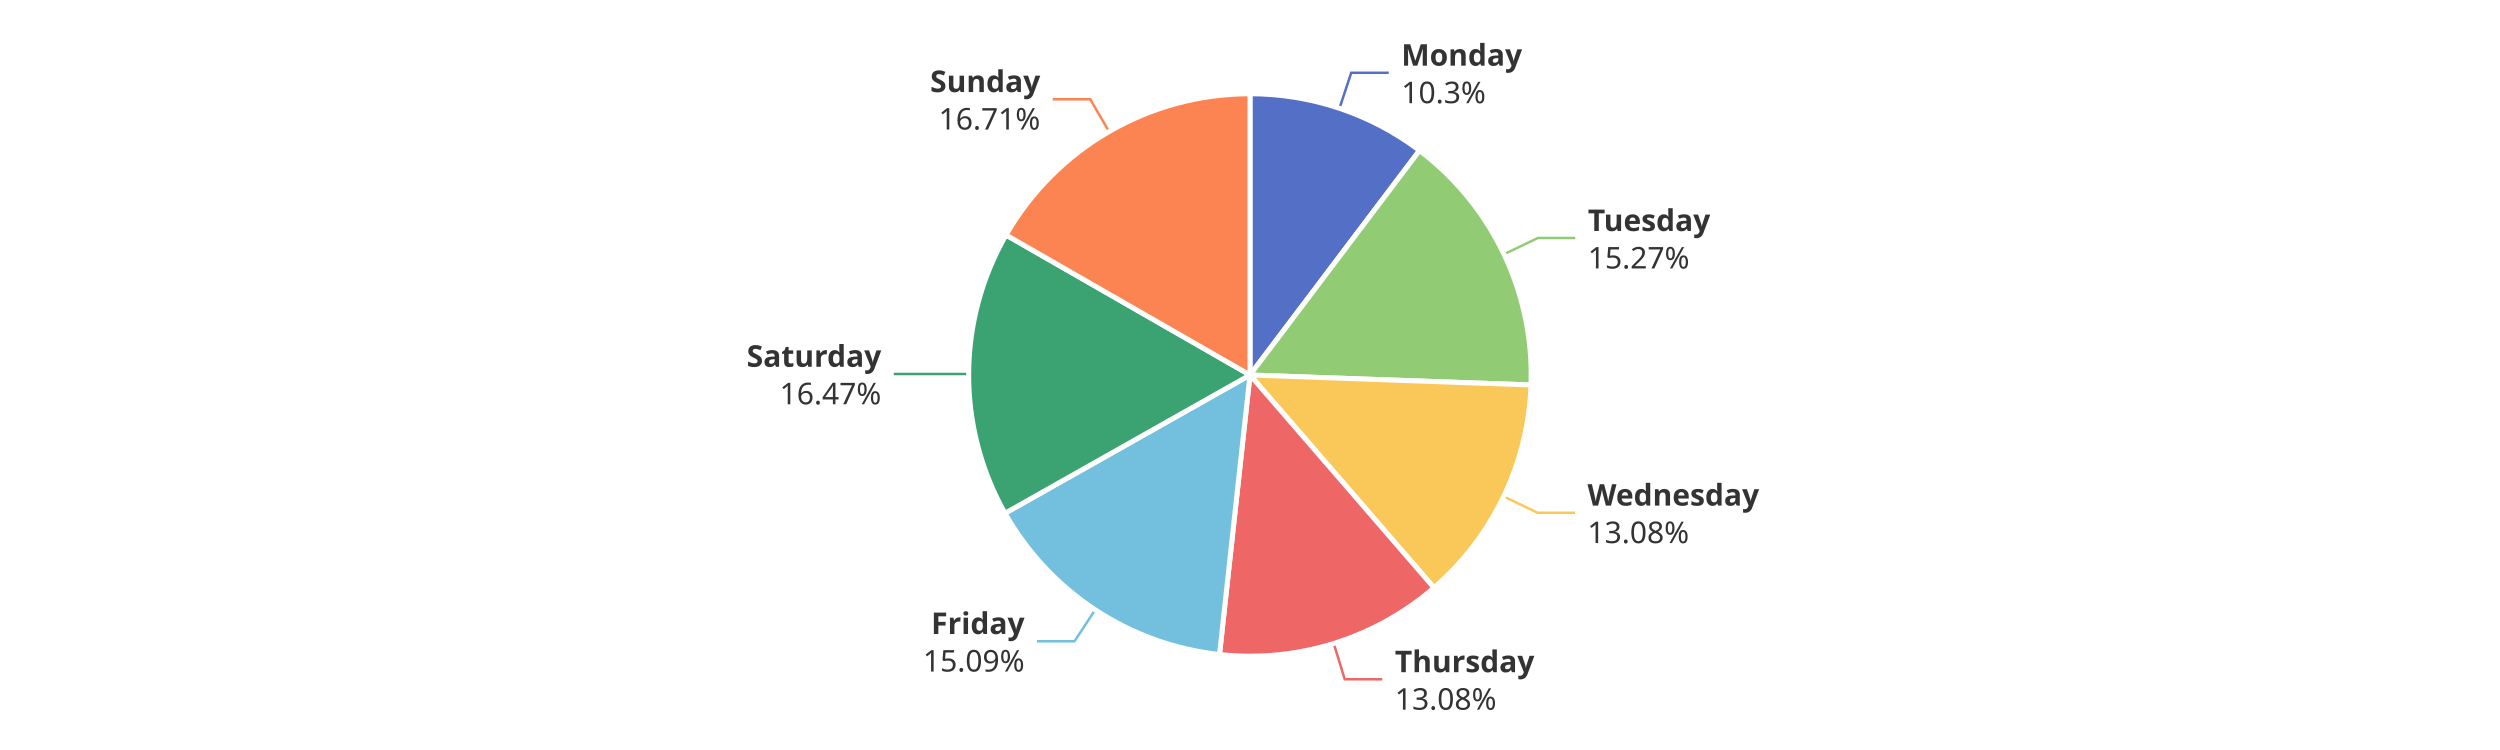
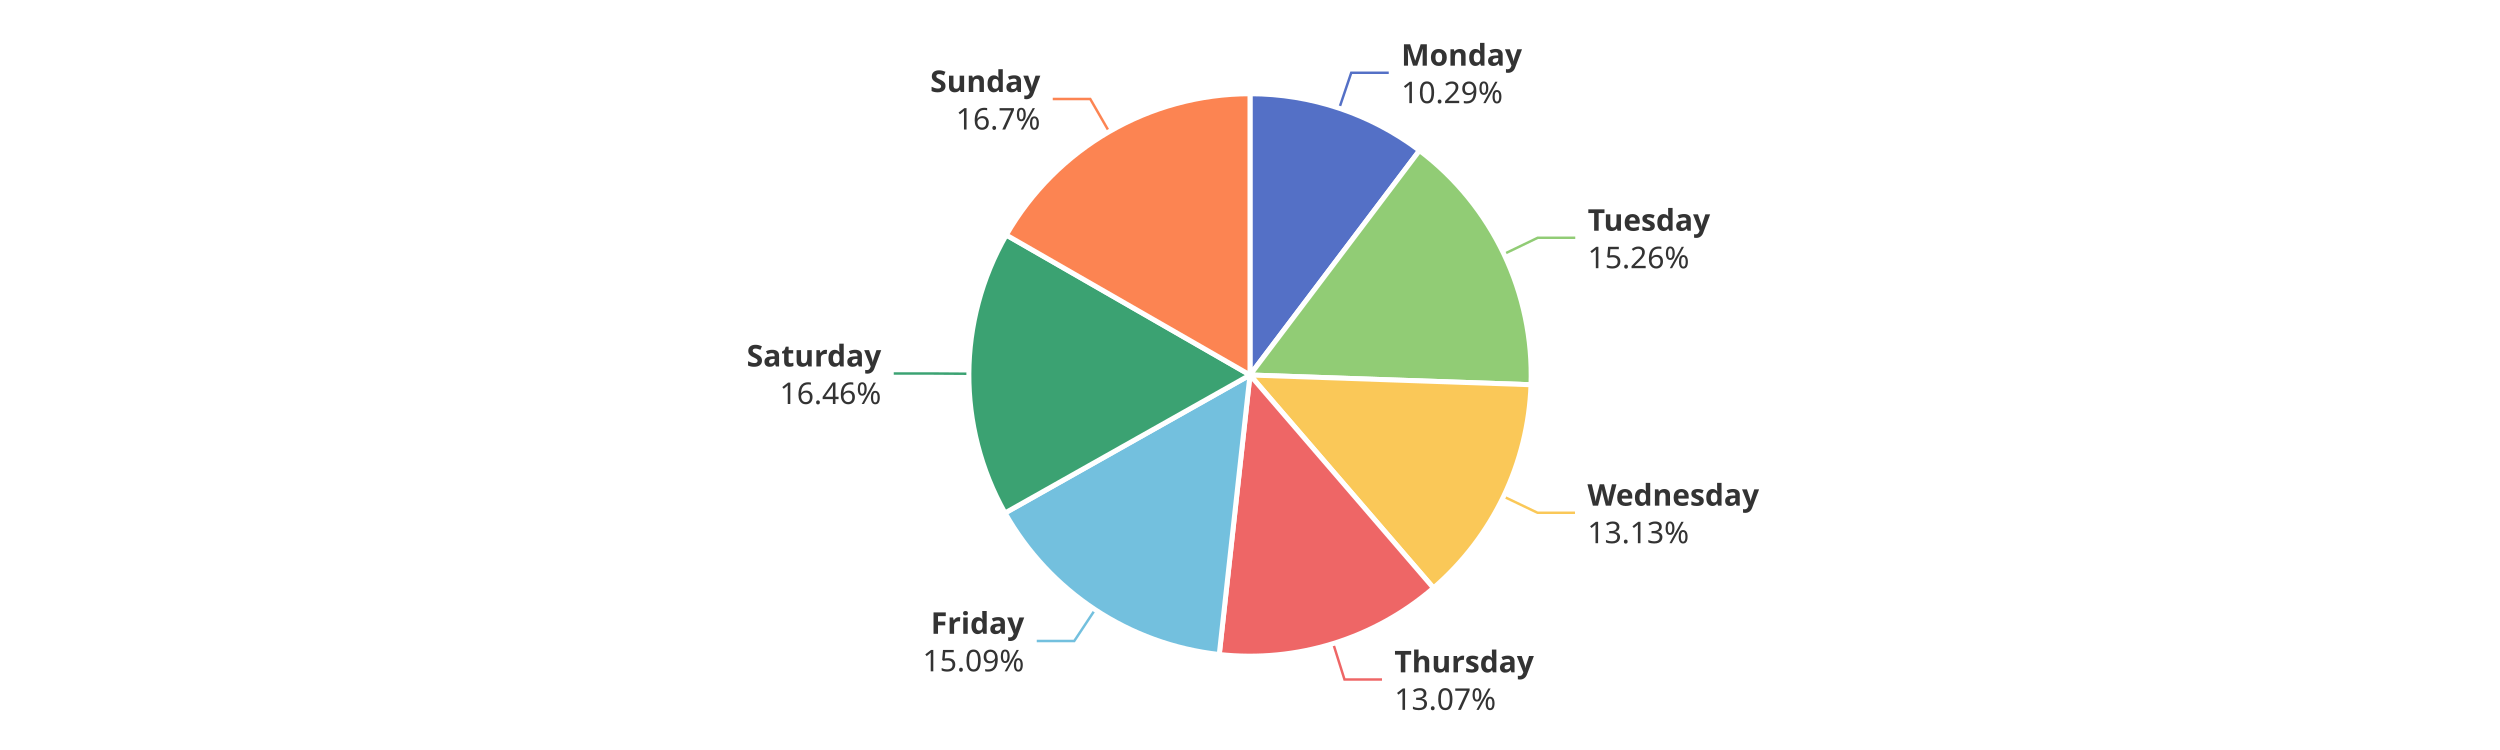
<svg xmlns="http://www.w3.org/2000/svg" width="1000" height="300" version="1.1" baseProfile="full" viewBox="0 0 1000 300">
  <rect width="1000" height="300" x="0" y="0" id="0" fill="#ffffff" />
-   <polyline points="535.8 43.3 540.5 29.1 555.5 29.1" fill="none" stroke="#5470c6" />
-   <polyline points="601.6 101.7 615.1 95.2 630.1 95.2" fill="none" stroke="#91cc75" />
-   <polyline points="601.5 198.6 615 205.1 630 205.1" fill="none" stroke="#fac858" />
-   <polyline points="533.5 257.4 537.9 271.7 552.9 271.7" fill="none" stroke="#ee6666" />
-   <polyline points="438.1 243.9 429.8 256.5 414.8 256.5" fill="none" stroke="#73c0de" />
-   <polyline points="387.5 149.6 372.5 149.6 357.5 149.6" fill="none" stroke="#3ba272" />
-   <polyline points="443.6 52.6 436.1 39.7 421.1 39.7" fill="none" stroke="#fc8452" />
+   <polyline points="535.7 43.3 540.5 29.1 555.5 29.1" fill="none" stroke="#5470c6" />
+   <polyline points="601.6 101.6 615.1 95.1 630.1 95.1" fill="none" stroke="#91cc75" />
+   <polyline points="601.4 198.6 615 205.1 630 205.1" fill="none" stroke="#fac858" />
+   <polyline points="533.3 257.5 537.8 271.8 552.8 271.8" fill="none" stroke="#ee6666" />
+   <polyline points="438 243.9 429.7 256.4 414.7 256.4" fill="none" stroke="#73c0de" />
+   <polyline points="387.5 149.5 372.5 149.4 357.5 149.4" fill="none" stroke="#3ba272" />
+   <polyline points="443.6 52.6 436.1 39.6 421.1 39.6" fill="none" stroke="#fc8452" />
  <path d="M500 37.5A112.5 112.5 0 0 1 567.8 60.2L500 150Z" fill="#5470c6" stroke="#fff" stroke-width="2" stroke-linejoin="round" />
-   <path d="M567.8 60.2A112.5 112.5 0 0 1 612.4 154L500 150Z" fill="#91cc75" stroke="#fff" stroke-width="2" stroke-linejoin="round" />
-   <path d="M612.4 154A112.5 112.5 0 0 1 573.6 235.1L500 150Z" fill="#fac858" stroke="#fff" stroke-width="2" stroke-linejoin="round" />
-   <path d="M573.6 235.1A112.5 112.5 0 0 1 487.8 261.8L500 150Z" fill="#ee6666" stroke="#fff" stroke-width="2" stroke-linejoin="round" />
-   <path d="M487.8 261.8A112.5 112.5 0 0 1 402 205.3L500 150Z" fill="#73c0de" stroke="#fff" stroke-width="2" stroke-linejoin="round" />
-   <path d="M402 205.3A112.5 112.5 0 0 1 402.4 94L500 150Z" fill="#3ba272" stroke="#fff" stroke-width="2" stroke-linejoin="round" />
-   <path d="M402.4 94A112.5 112.5 0 0 1 500 37.5L500 150Z" fill="#fc8452" stroke="#fff" stroke-width="2" stroke-linejoin="round" />
-   <path d="M0 -15l42.8 0l0 30l-42.8 0Z" transform="translate(560.5407 29.117)" fill="none" />
-   <text dominant-baseline="central" text-anchor="start" style="font-size:12px;font-family:sans-serif;font-weight:bold;" y="-7.5" transform="translate(560.5407 29.117)" fill="#333" stroke="rgb(255,255,255)" stroke-width="2" paint-order="stroke" stroke-miterlimit="2">Monday</text>
-   <text dominant-baseline="central" text-anchor="start" style="font-size:12px;font-family:sans-serif;" y="7.5" transform="translate(560.5407 29.117)" fill="#333" stroke="rgb(255,255,255)" stroke-width="2" paint-order="stroke" stroke-miterlimit="2">10.3%</text>
-   <path d="M0 -15l46.2 0l0 30l-46.2 0Z" transform="translate(635.1428 95.2424)" fill="none" />
-   <text dominant-baseline="central" text-anchor="start" style="font-size:12px;font-family:sans-serif;font-weight:bold;" y="-7.5" transform="translate(635.1428 95.2424)" fill="#333" stroke="rgb(255,255,255)" stroke-width="2" paint-order="stroke" stroke-miterlimit="2">Tuesday</text>
-   <text dominant-baseline="central" text-anchor="start" style="font-size:12px;font-family:sans-serif;" y="7.5" transform="translate(635.1428 95.2424)" fill="#333" stroke="rgb(255,255,255)" stroke-width="2" paint-order="stroke" stroke-miterlimit="2">15.27%</text>
-   <path d="M0 -15l63.6 0l0 30l-63.6 0Z" transform="translate(634.9875 205.0829)" fill="none" />
-   <text dominant-baseline="central" text-anchor="start" style="font-size:12px;font-family:sans-serif;font-weight:bold;" y="-7.5" transform="translate(634.9875 205.0829)" fill="#333" stroke="rgb(255,255,255)" stroke-width="2" paint-order="stroke" stroke-miterlimit="2">Wednesday</text>
-   <text dominant-baseline="central" text-anchor="start" style="font-size:12px;font-family:sans-serif;" y="7.5" transform="translate(634.9875 205.0829)" fill="#333" stroke="rgb(255,255,255)" stroke-width="2" paint-order="stroke" stroke-miterlimit="2">13.08%</text>
-   <path d="M0 -15l50.2 0l0 30l-50.2 0Z" transform="translate(557.9493 271.7214)" fill="none" />
-   <text dominant-baseline="central" text-anchor="start" style="font-size:12px;font-family:sans-serif;font-weight:bold;" y="-7.5" transform="translate(557.9493 271.7214)" fill="#333" stroke="rgb(255,255,255)" stroke-width="2" paint-order="stroke" stroke-miterlimit="2">Thursday</text>
-   <text dominant-baseline="central" text-anchor="start" style="font-size:12px;font-family:sans-serif;" y="7.5" transform="translate(557.9493 271.7214)" fill="#333" stroke="rgb(255,255,255)" stroke-width="2" paint-order="stroke" stroke-miterlimit="2">13.08%</text>
-   <path d="M-40.9 -15l40.9 0l0 30l-40.9 0Z" transform="translate(409.8323 256.4554)" fill="none" />
-   <text dominant-baseline="central" text-anchor="end" style="font-size:12px;font-family:sans-serif;font-weight:bold;" y="-7.5" transform="translate(409.8323 256.4554)" fill="#333" stroke="rgb(255,255,255)" stroke-width="2" paint-order="stroke" stroke-miterlimit="2">Friday</text>
-   <text dominant-baseline="central" text-anchor="end" style="font-size:12px;font-family:sans-serif;" y="7.5" transform="translate(409.8323 256.4554)" fill="#333" stroke="rgb(255,255,255)" stroke-width="2" paint-order="stroke" stroke-miterlimit="2">15.09%</text>
-   <path d="M-48.2 -15l48.2 0l0 30l-48.2 0Z" transform="translate(352.5008 149.5594)" fill="none" />
-   <text dominant-baseline="central" text-anchor="end" style="font-size:12px;font-family:sans-serif;font-weight:bold;" y="-7.5" transform="translate(352.5008 149.5594)" fill="#333" stroke="rgb(255,255,255)" stroke-width="2" paint-order="stroke" stroke-miterlimit="2">Saturday</text>
-   <text dominant-baseline="central" text-anchor="end" style="font-size:12px;font-family:sans-serif;" y="7.5" transform="translate(352.5008 149.5594)" fill="#333" stroke="rgb(255,255,255)" stroke-width="2" paint-order="stroke" stroke-miterlimit="2">16.47%</text>
-   <path d="M-40.9 -15l40.9 0l0 30l-40.9 0Z" transform="translate(416.0997 39.6686)" fill="none" />
-   <text dominant-baseline="central" text-anchor="end" style="font-size:12px;font-family:sans-serif;font-weight:bold;" y="-7.5" transform="translate(416.0997 39.6686)" fill="#333" stroke="rgb(255,255,255)" stroke-width="2" paint-order="stroke" stroke-miterlimit="2">Sunday</text>
-   <text dominant-baseline="central" text-anchor="end" style="font-size:12px;font-family:sans-serif;" y="7.5" transform="translate(416.0997 39.6686)" fill="#333" stroke="rgb(255,255,255)" stroke-width="2" paint-order="stroke" stroke-miterlimit="2">16.71%</text>
+   <path d="M567.8 60.2A112.5 112.5 0 0 1 612.4 153.9L500 150Z" fill="#91cc75" stroke="#fff" stroke-width="2" stroke-linejoin="round" />
+   <path d="M612.4 153.9A112.5 112.5 0 0 1 573.4 235.2L500 150Z" fill="#fac858" stroke="#fff" stroke-width="2" stroke-linejoin="round" />
+   <path d="M573.4 235.2A112.5 112.5 0 0 1 487.7 261.8L500 150Z" fill="#ee6666" stroke="#fff" stroke-width="2" stroke-linejoin="round" />
+   <path d="M487.7 261.8A112.5 112.5 0 0 1 402 205.2L500 150Z" fill="#73c0de" stroke="#fff" stroke-width="2" stroke-linejoin="round" />
+   <path d="M402 205.2A112.5 112.5 0 0 1 402.5 94L500 150Z" fill="#3ba272" stroke="#fff" stroke-width="2" stroke-linejoin="round" />
+   <path d="M402.5 94A112.5 112.5 0 0 1 500 37.5L500 150Z" fill="#fc8452" stroke="#fff" stroke-width="2" stroke-linejoin="round" />
+   <path d="M0 -15l42.8 0l0 30l-42.8 0Z" transform="translate(560.5028 29.1043)" fill="none" />
+   <text dominant-baseline="central" text-anchor="start" style="font-size:12px;font-family:sans-serif;font-weight:bold;" y="-7.5" transform="translate(560.5028 29.1043)" fill="#333" stroke="rgb(255,255,255)" stroke-width="2" paint-order="stroke" stroke-miterlimit="2">Monday</text>
+   <text dominant-baseline="central" text-anchor="start" style="font-size:12px;font-family:sans-serif;" y="7.5" transform="translate(560.5028 29.1043)" fill="#333" stroke="rgb(255,255,255)" stroke-width="2" paint-order="stroke" stroke-miterlimit="2">10.29%</text>
+   <path d="M0 -15l46.2 0l0 30l-46.2 0Z" transform="translate(635.0911 95.1339)" fill="none" />
+   <text dominant-baseline="central" text-anchor="start" style="font-size:12px;font-family:sans-serif;font-weight:bold;" y="-7.5" transform="translate(635.0911 95.1339)" fill="#333" stroke="rgb(255,255,255)" stroke-width="2" paint-order="stroke" stroke-miterlimit="2">Tuesday</text>
+   <text dominant-baseline="central" text-anchor="start" style="font-size:12px;font-family:sans-serif;" y="7.5" transform="translate(635.0911 95.1339)" fill="#333" stroke="rgb(255,255,255)" stroke-width="2" paint-order="stroke" stroke-miterlimit="2">15.26%</text>
+   <path d="M0 -15l63.6 0l0 30l-63.6 0Z" transform="translate(634.9702 205.119)" fill="none" />
+   <text dominant-baseline="central" text-anchor="start" style="font-size:12px;font-family:sans-serif;font-weight:bold;" y="-7.5" transform="translate(634.9702 205.119)" fill="#333" stroke="rgb(255,255,255)" stroke-width="2" paint-order="stroke" stroke-miterlimit="2">Wednesday</text>
+   <text dominant-baseline="central" text-anchor="start" style="font-size:12px;font-family:sans-serif;" y="7.5" transform="translate(634.9702 205.119)" fill="#333" stroke="rgb(255,255,255)" stroke-width="2" paint-order="stroke" stroke-miterlimit="2">13.13%</text>
+   <path d="M0 -15l50.2 0l0 30l-50.2 0Z" transform="translate(557.758 271.7809)" fill="none" />
+   <text dominant-baseline="central" text-anchor="start" style="font-size:12px;font-family:sans-serif;font-weight:bold;" y="-7.5" transform="translate(557.758 271.7809)" fill="#333" stroke="rgb(255,255,255)" stroke-width="2" paint-order="stroke" stroke-miterlimit="2">Thursday</text>
+   <text dominant-baseline="central" text-anchor="start" style="font-size:12px;font-family:sans-serif;" y="7.5" transform="translate(557.758 271.7809)" fill="#333" stroke="rgb(255,255,255)" stroke-width="2" paint-order="stroke" stroke-miterlimit="2">13.07%</text>
+   <path d="M-40.9 -15l40.9 0l0 30l-40.9 0Z" transform="translate(409.6986 256.3671)" fill="none" />
+   <text dominant-baseline="central" text-anchor="end" style="font-size:12px;font-family:sans-serif;font-weight:bold;" y="-7.5" transform="translate(409.6986 256.3671)" fill="#333" stroke="rgb(255,255,255)" stroke-width="2" paint-order="stroke" stroke-miterlimit="2">Friday</text>
+   <text dominant-baseline="central" text-anchor="end" style="font-size:12px;font-family:sans-serif;" y="7.5" transform="translate(409.6986 256.3671)" fill="#333" stroke="rgb(255,255,255)" stroke-width="2" paint-order="stroke" stroke-miterlimit="2">15.09%</text>
+   <path d="M-48.2 -15l48.2 0l0 30l-48.2 0Z" transform="translate(352.5012 149.4392)" fill="none" />
+   <text dominant-baseline="central" text-anchor="end" style="font-size:12px;font-family:sans-serif;font-weight:bold;" y="-7.5" transform="translate(352.5012 149.4392)" fill="#333" stroke="rgb(255,255,255)" stroke-width="2" paint-order="stroke" stroke-miterlimit="2">Saturday</text>
+   <text dominant-baseline="central" text-anchor="end" style="font-size:12px;font-family:sans-serif;" y="7.5" transform="translate(352.5012 149.4392)" fill="#333" stroke="rgb(255,255,255)" stroke-width="2" paint-order="stroke" stroke-miterlimit="2">16.46%</text>
+   <path d="M-40.9 -15l40.9 0l0 30l-40.9 0Z" transform="translate(416.1344 39.6486)" fill="none" />
+   <text dominant-baseline="central" text-anchor="end" style="font-size:12px;font-family:sans-serif;font-weight:bold;" y="-7.5" transform="translate(416.1344 39.6486)" fill="#333" stroke="rgb(255,255,255)" stroke-width="2" paint-order="stroke" stroke-miterlimit="2">Sunday</text>
+   <text dominant-baseline="central" text-anchor="end" style="font-size:12px;font-family:sans-serif;" y="7.5" transform="translate(416.1344 39.6486)" fill="#333" stroke="rgb(255,255,255)" stroke-width="2" paint-order="stroke" stroke-miterlimit="2">16.7%</text>
</svg>
